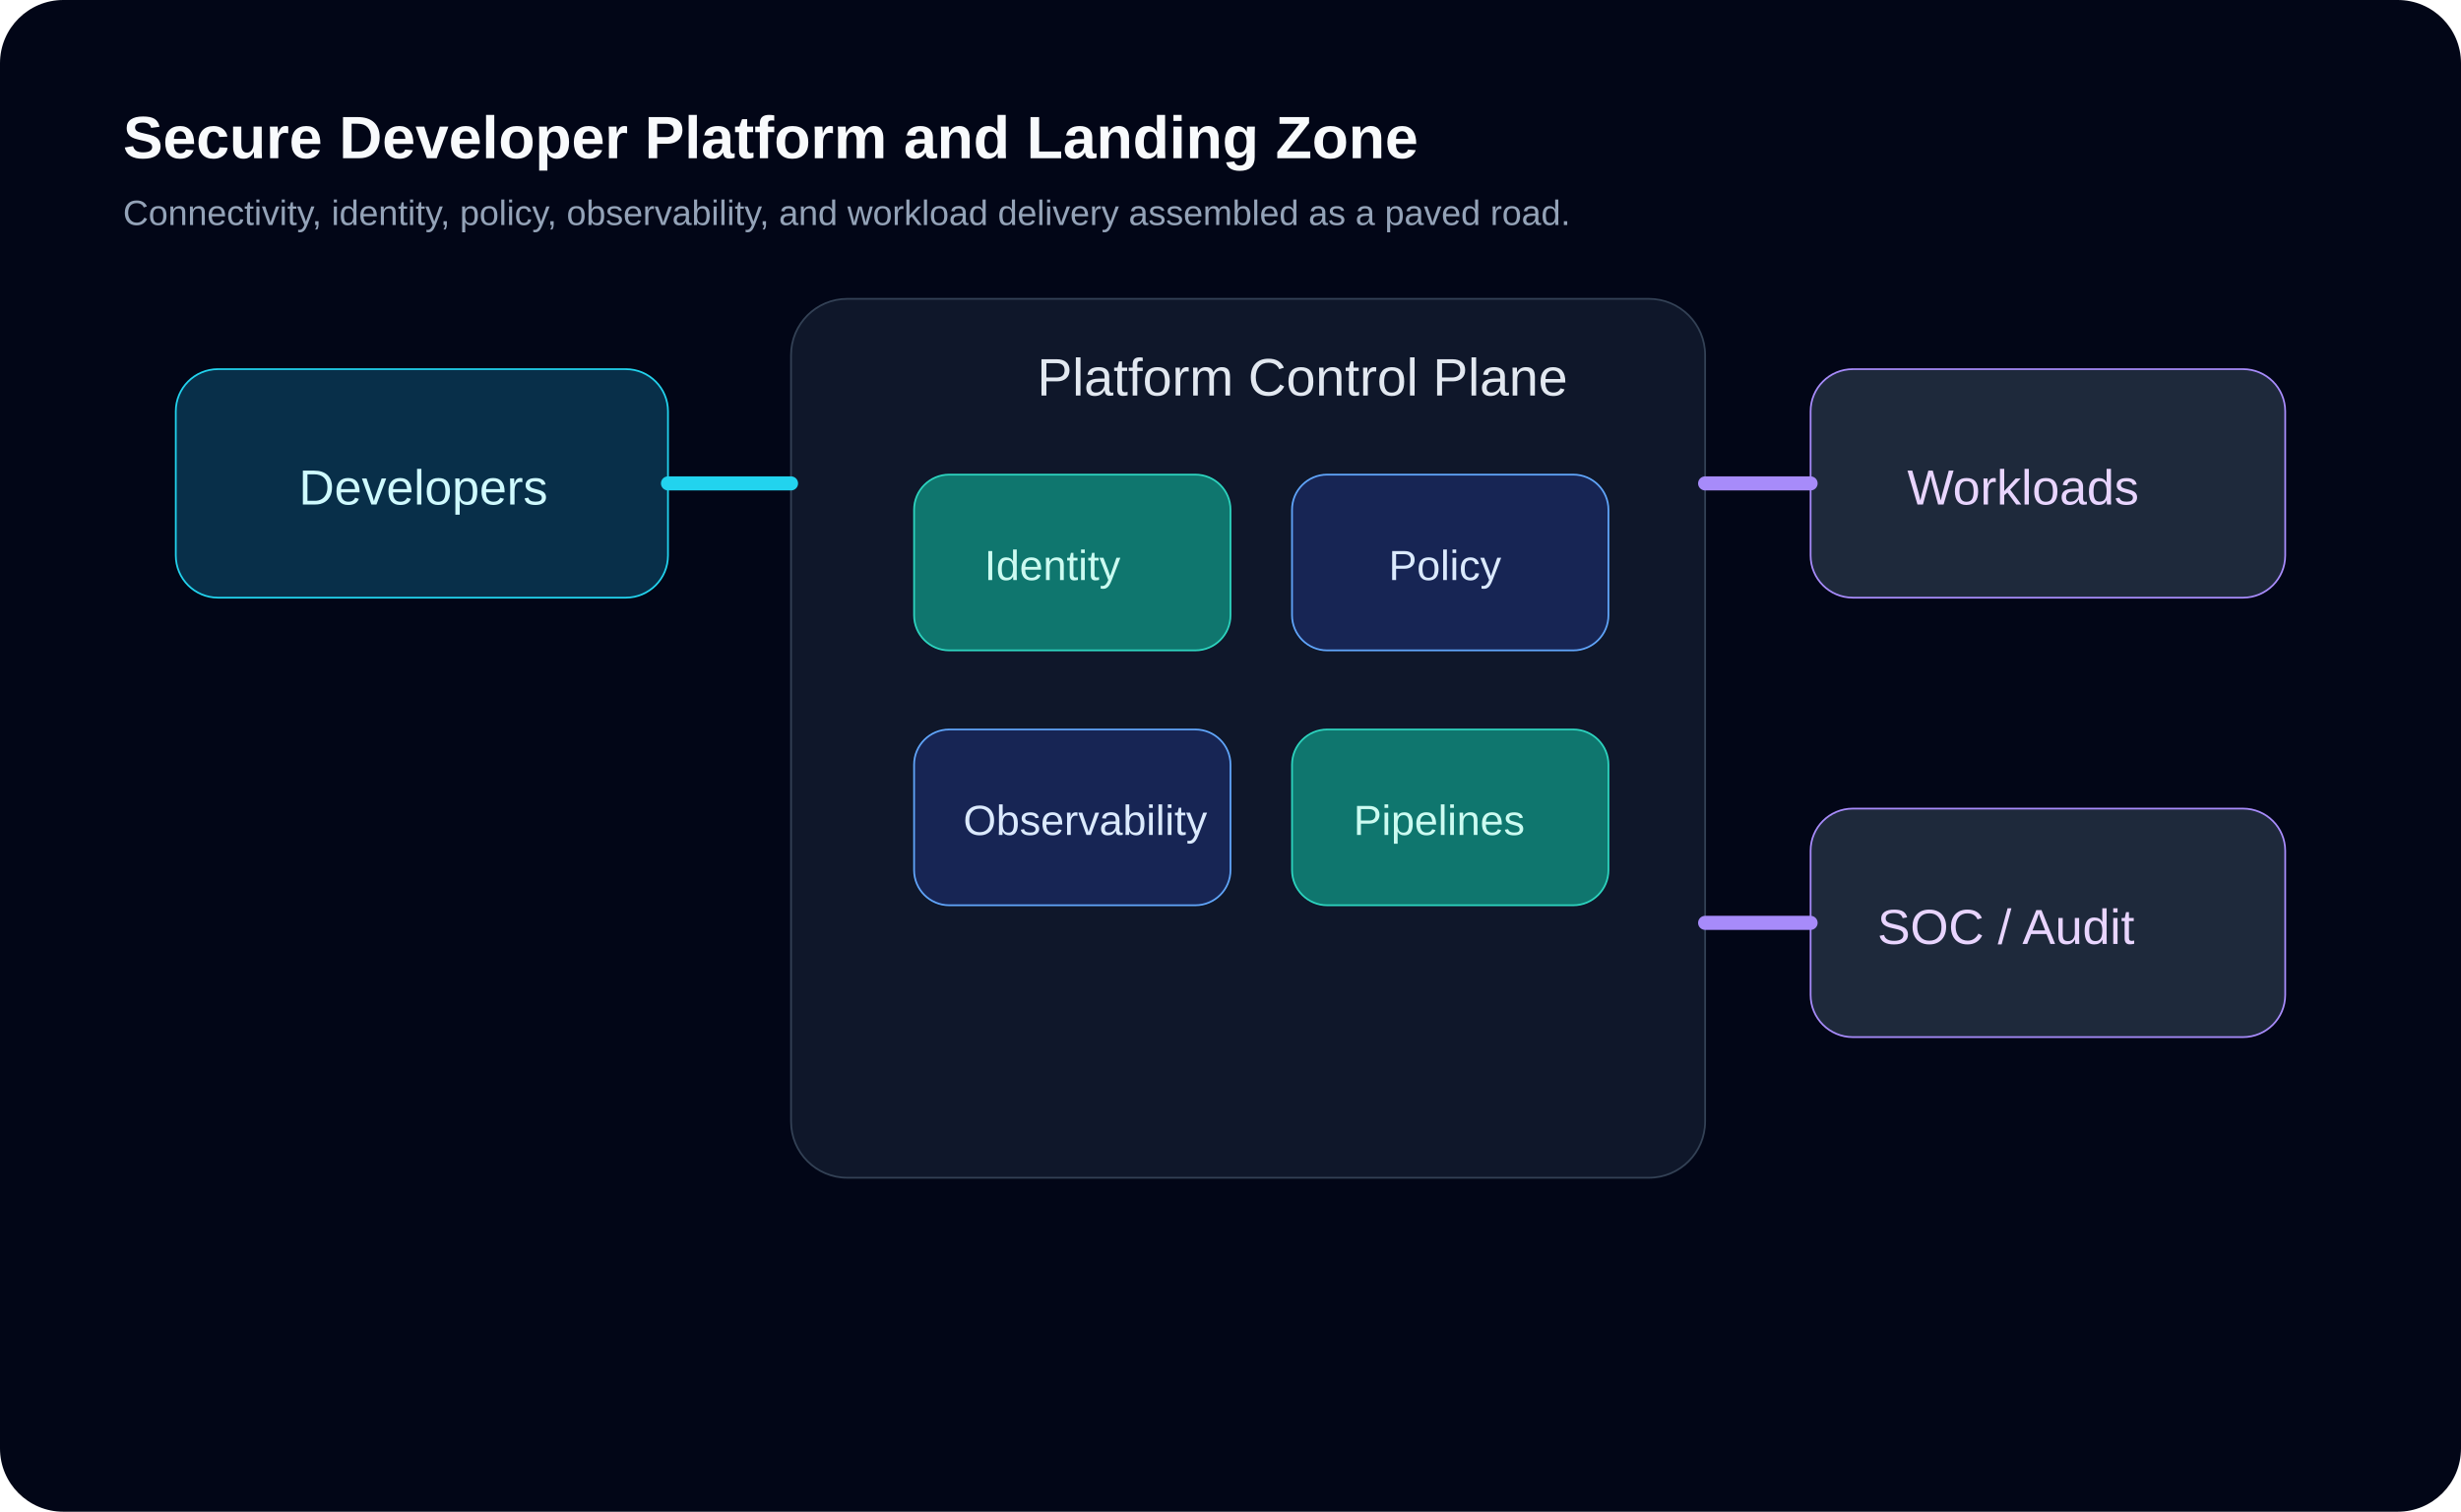
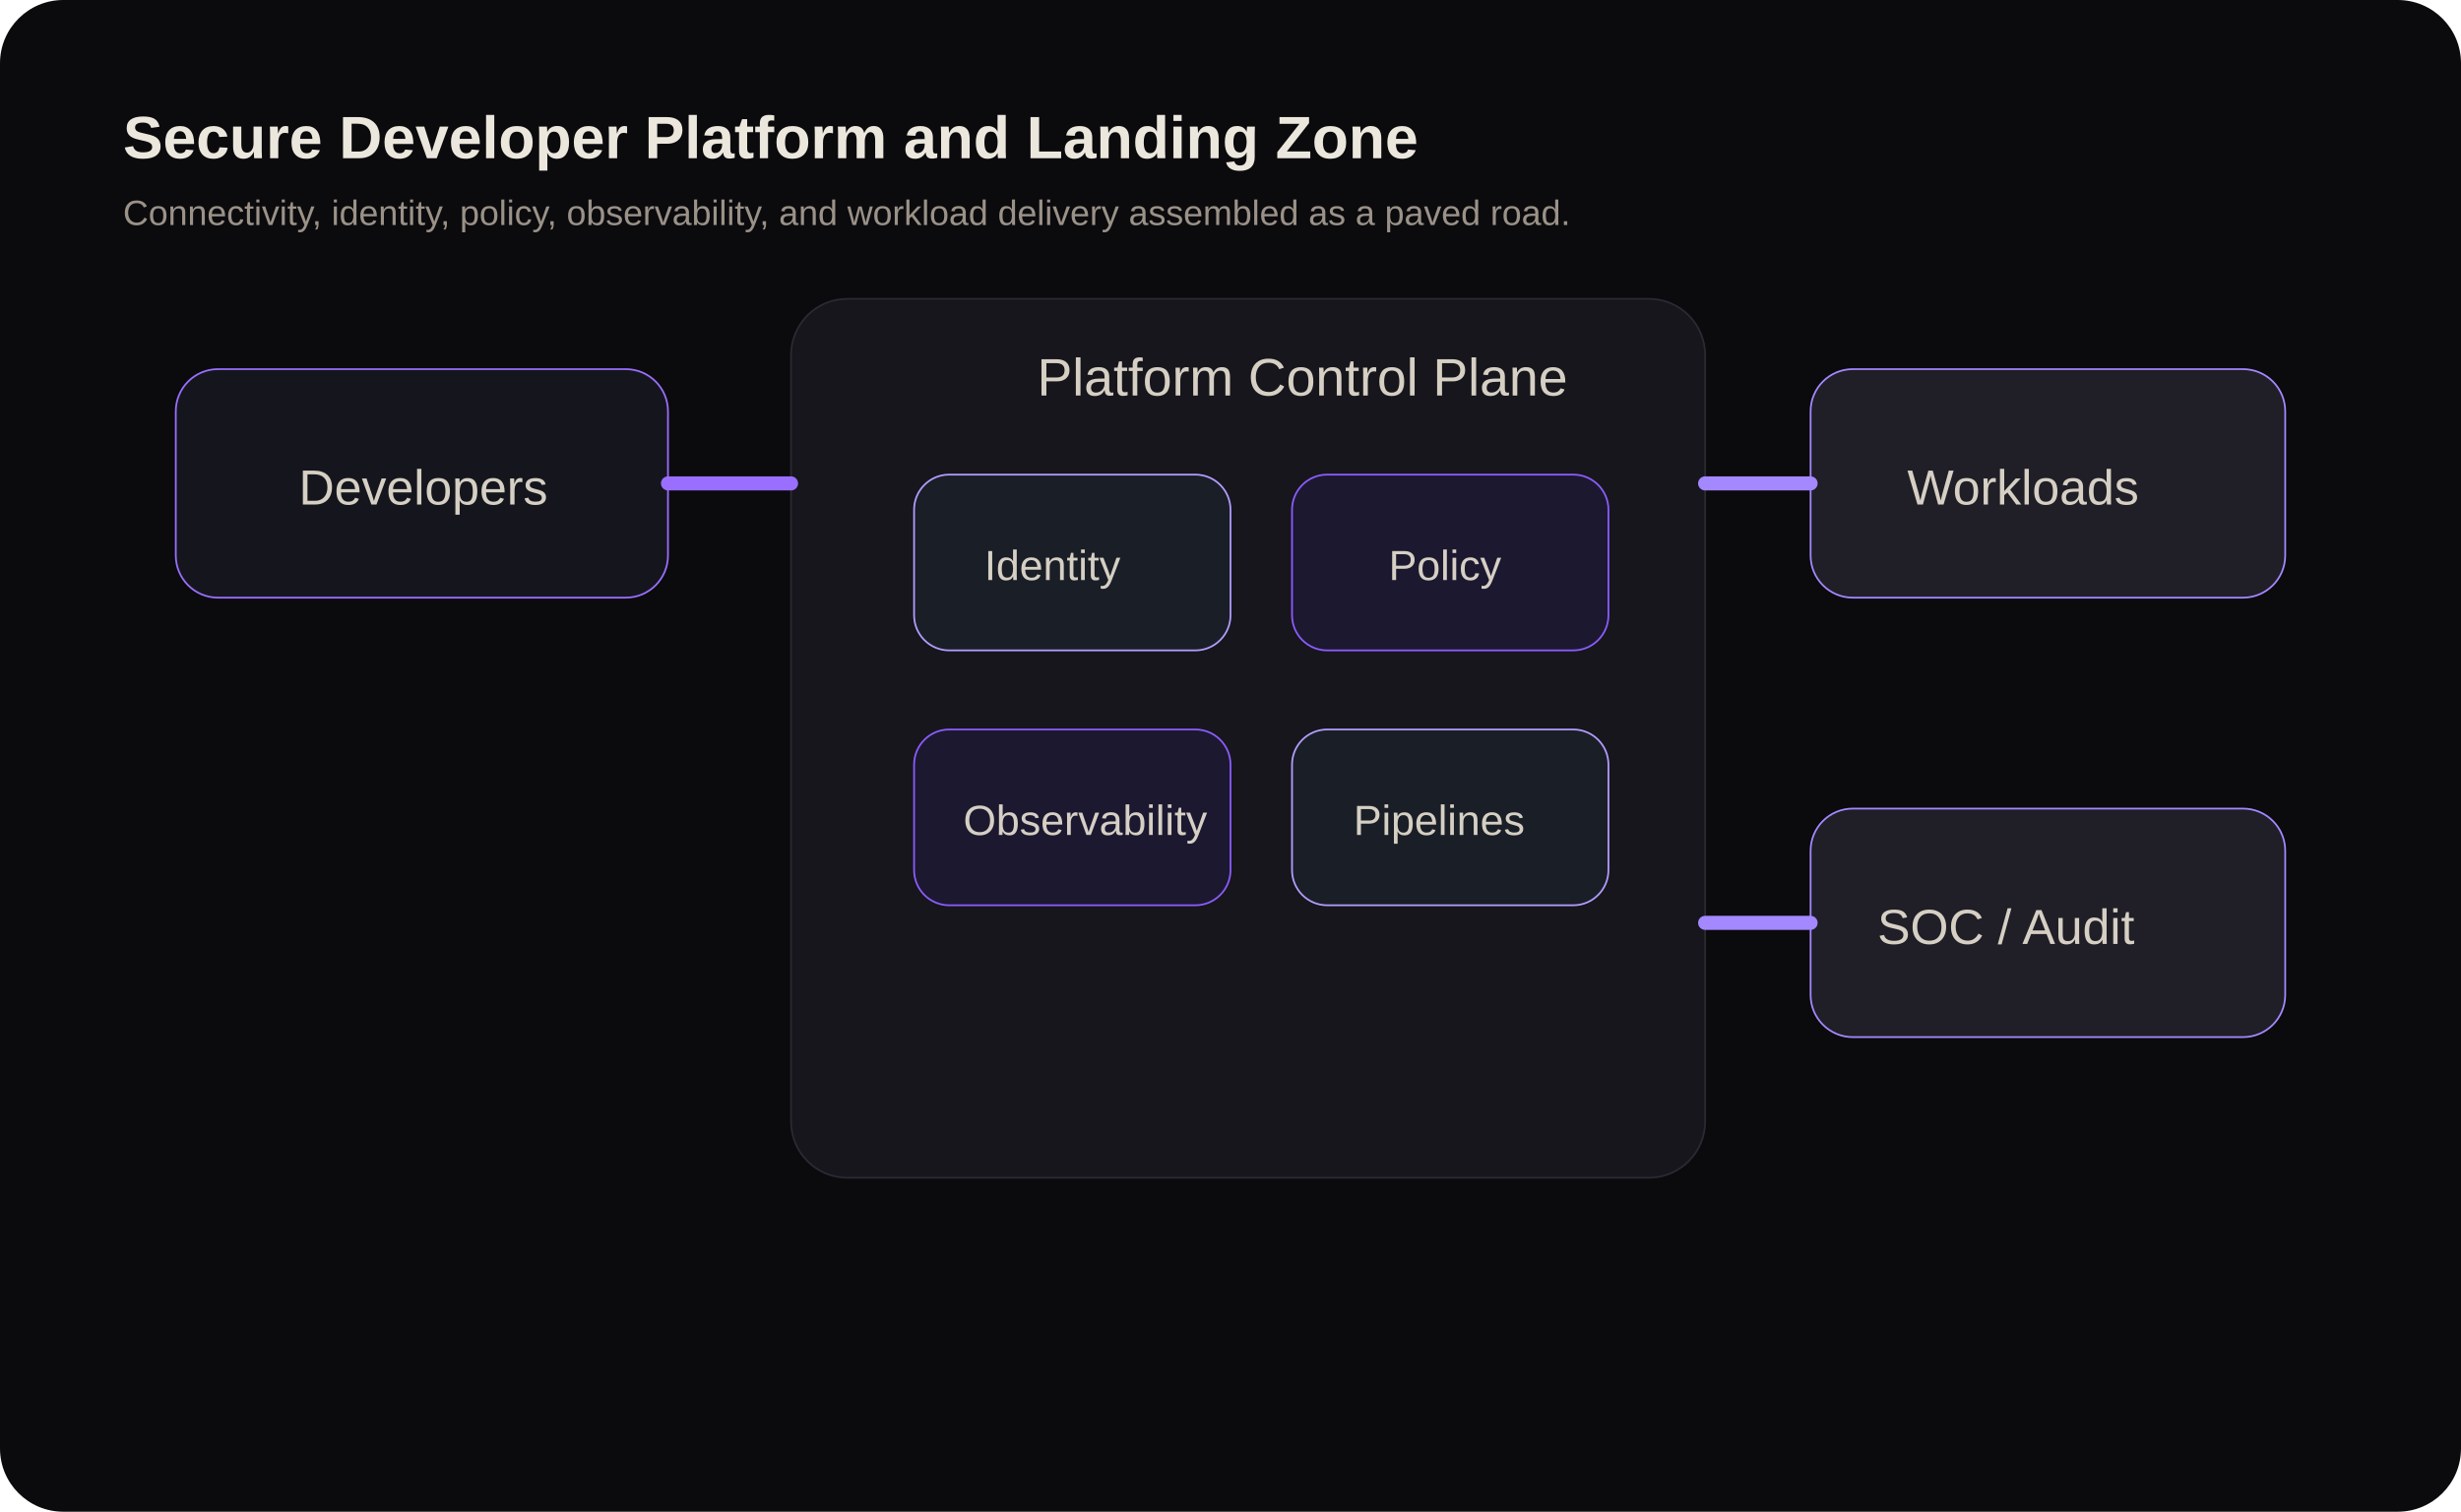
<svg xmlns="http://www.w3.org/2000/svg" width="1400" height="860" viewBox="0 0 1400 860" fill="none">
-   <rect width="1400" height="860" rx="36" fill="#020617" />
-   <text x="70" y="90" fill="#F8FAFC" font-family="Arial, sans-serif" font-size="34" font-weight="700">Secure Developer Platform and Landing Zone</text>
-   <text x="70" y="128" fill="#94A3B8" font-family="Arial, sans-serif" font-size="20">Connectivity, identity, policy, observability, and workload delivery assembled as a paved road.</text>
-   <rect x="100" y="210" width="280" height="130" rx="24" fill="#082F49" stroke="#22D3EE" />
-   <text x="170" y="287" fill="#CFFAFE" font-family="Arial, sans-serif" font-size="28">Developers</text>
-   <rect x="450" y="170" width="520" height="500" rx="32" fill="#0F172A" stroke="#334155" />
-   <text x="590" y="225" fill="#E2E8F0" font-family="Arial, sans-serif" font-size="30">Platform Control Plane</text>
-   <rect x="520" y="270" width="180" height="100" rx="20" fill="#0F766E" stroke="#2DD4BF" />
-   <text x="560" y="330" fill="#CCFBF1" font-family="Arial, sans-serif" font-size="24">Identity</text>
-   <rect x="735" y="270" width="180" height="100" rx="20" fill="#172554" stroke="#60A5FA" />
-   <text x="790" y="330" fill="#DBEAFE" font-family="Arial, sans-serif" font-size="24">Policy</text>
-   <rect x="520" y="415" width="180" height="100" rx="20" fill="#172554" stroke="#60A5FA" />
-   <text x="548" y="475" fill="#DBEAFE" font-family="Arial, sans-serif" font-size="24">Observability</text>
-   <rect x="735" y="415" width="180" height="100" rx="20" fill="#0F766E" stroke="#2DD4BF" />
-   <text x="770" y="475" fill="#CCFBF1" font-family="Arial, sans-serif" font-size="24">Pipelines</text>
-   <rect x="1030" y="210" width="270" height="130" rx="24" fill="#1E293B" stroke="#A78BFA" />
-   <text x="1085" y="287" fill="#E9D5FF" font-family="Arial, sans-serif" font-size="28">Workloads</text>
-   <rect x="1030" y="460" width="270" height="130" rx="24" fill="#1E293B" stroke="#A78BFA" />
-   <text x="1068" y="537" fill="#E9D5FF" font-family="Arial, sans-serif" font-size="28">SOC / Audit</text>
-   <path d="M380 275H450" stroke="#22D3EE" stroke-width="8" stroke-linecap="round" />
-   <path d="M970 275H1030" stroke="#A78BFA" stroke-width="8" stroke-linecap="round" />
-   <path d="M970 525H1030" stroke="#A78BFA" stroke-width="8" stroke-linecap="round" />
+   <rect width="1400" height="860" rx="36" fill="#0b0a0d" />
+   <text x="70" y="90" fill="#ece7dd" font-family="Arial, sans-serif" font-size="34" font-weight="700">Secure Developer Platform and Landing Zone</text>
+   <text x="70" y="128" fill="#9a9288" font-family="Arial, sans-serif" font-size="20">Connectivity, identity, policy, observability, and workload delivery assembled as a paved road.</text>
+   <rect x="100" y="210" width="280" height="130" rx="24" fill="#15161d" stroke="#9a6fff" />
+   <text x="170" y="287" fill="#d5cfc4" font-family="Arial, sans-serif" font-size="28">Developers</text>
+   <rect x="450" y="170" width="520" height="500" rx="32" fill="#17161c" stroke="#2b2932" />
+   <text x="590" y="225" fill="#d5cfc4" font-family="Arial, sans-serif" font-size="30">Platform Control Plane</text>
+   <rect x="520" y="270" width="180" height="100" rx="20" fill="#1a1e26" stroke="#b19dff" />
+   <text x="560" y="330" fill="#d5cfc4" font-family="Arial, sans-serif" font-size="24">Identity</text>
+   <rect x="735" y="270" width="180" height="100" rx="20" fill="#1c1830" stroke="#8b5cff" />
+   <text x="790" y="330" fill="#d5cfc4" font-family="Arial, sans-serif" font-size="24">Policy</text>
+   <rect x="520" y="415" width="180" height="100" rx="20" fill="#1c1830" stroke="#8b5cff" />
+   <text x="548" y="475" fill="#d5cfc4" font-family="Arial, sans-serif" font-size="24">Observability</text>
+   <rect x="735" y="415" width="180" height="100" rx="20" fill="#1a1e26" stroke="#b19dff" />
+   <text x="770" y="475" fill="#d5cfc4" font-family="Arial, sans-serif" font-size="24">Pipelines</text>
+   <rect x="1030" y="210" width="270" height="130" rx="24" fill="#201e26" stroke="#a488ff" />
+   <text x="1085" y="287" fill="#d5cfc4" font-family="Arial, sans-serif" font-size="28">Workloads</text>
+   <rect x="1030" y="460" width="270" height="130" rx="24" fill="#201e26" stroke="#a488ff" />
+   <text x="1068" y="537" fill="#d5cfc4" font-family="Arial, sans-serif" font-size="28">SOC / Audit</text>
+   <path d="M380 275H450" stroke="#9a6fff" stroke-width="8" stroke-linecap="round" />
+   <path d="M970 275H1030" stroke="#a488ff" stroke-width="8" stroke-linecap="round" />
+   <path d="M970 525H1030" stroke="#a488ff" stroke-width="8" stroke-linecap="round" />
</svg>
